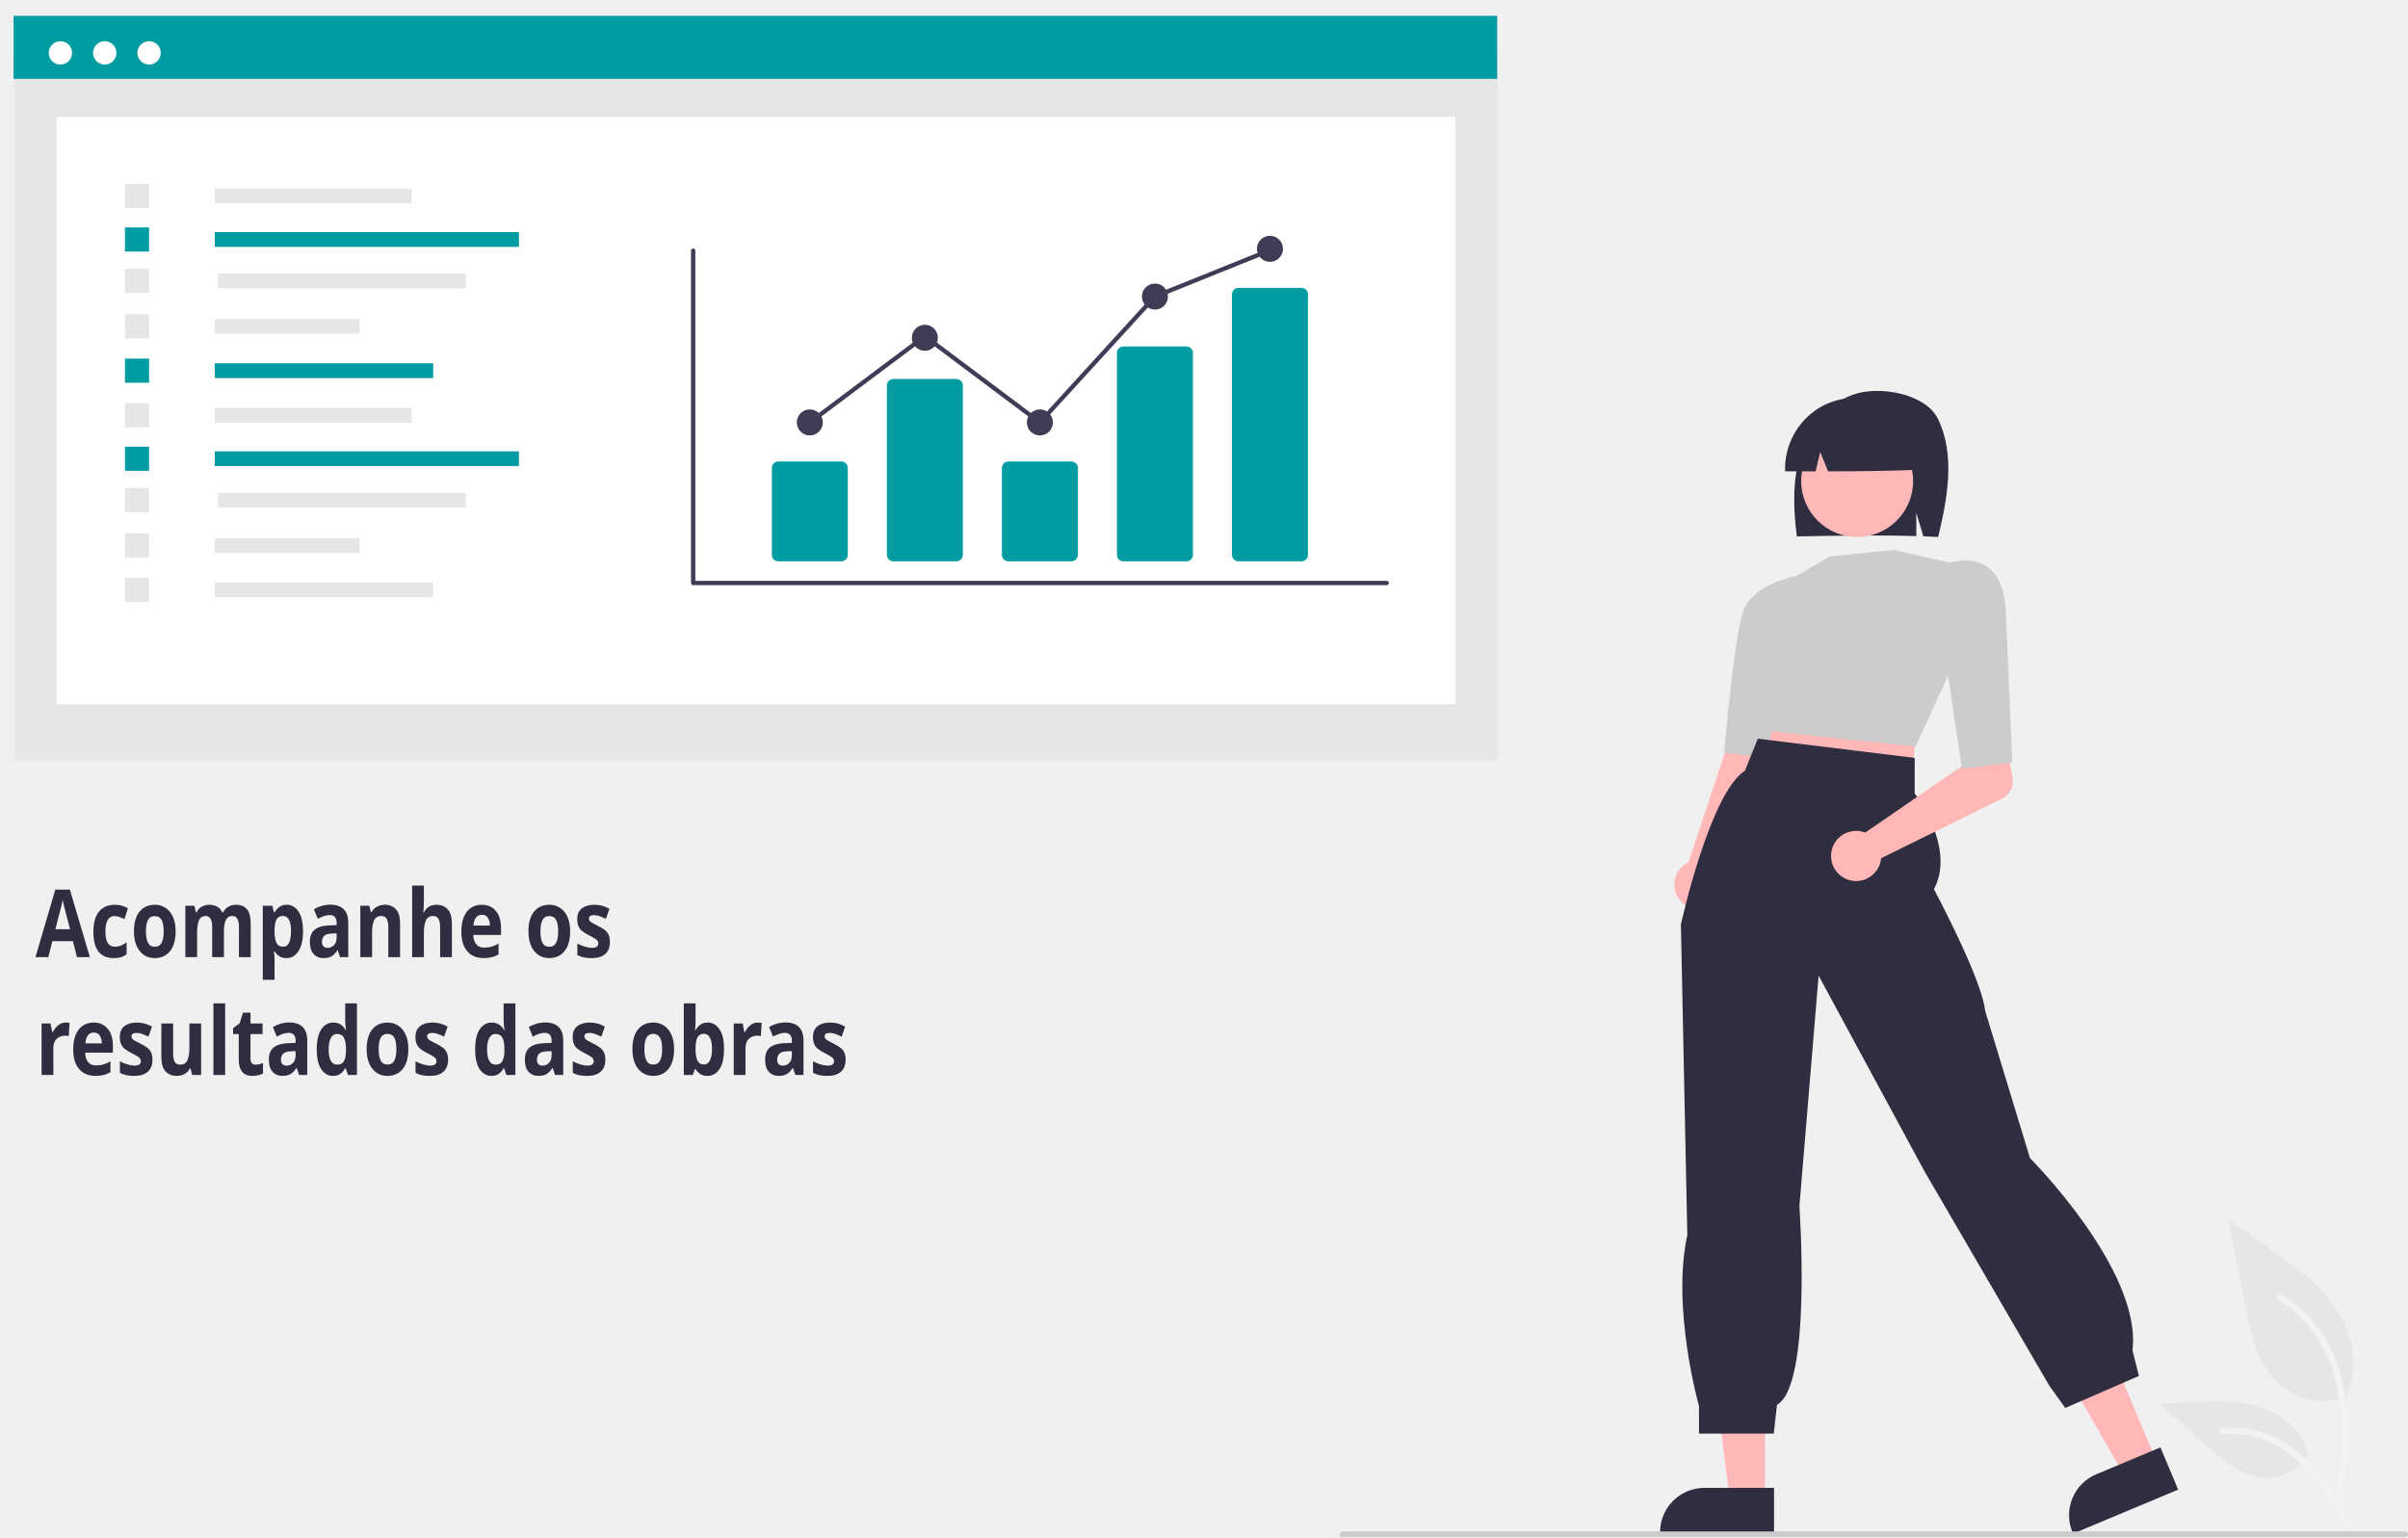
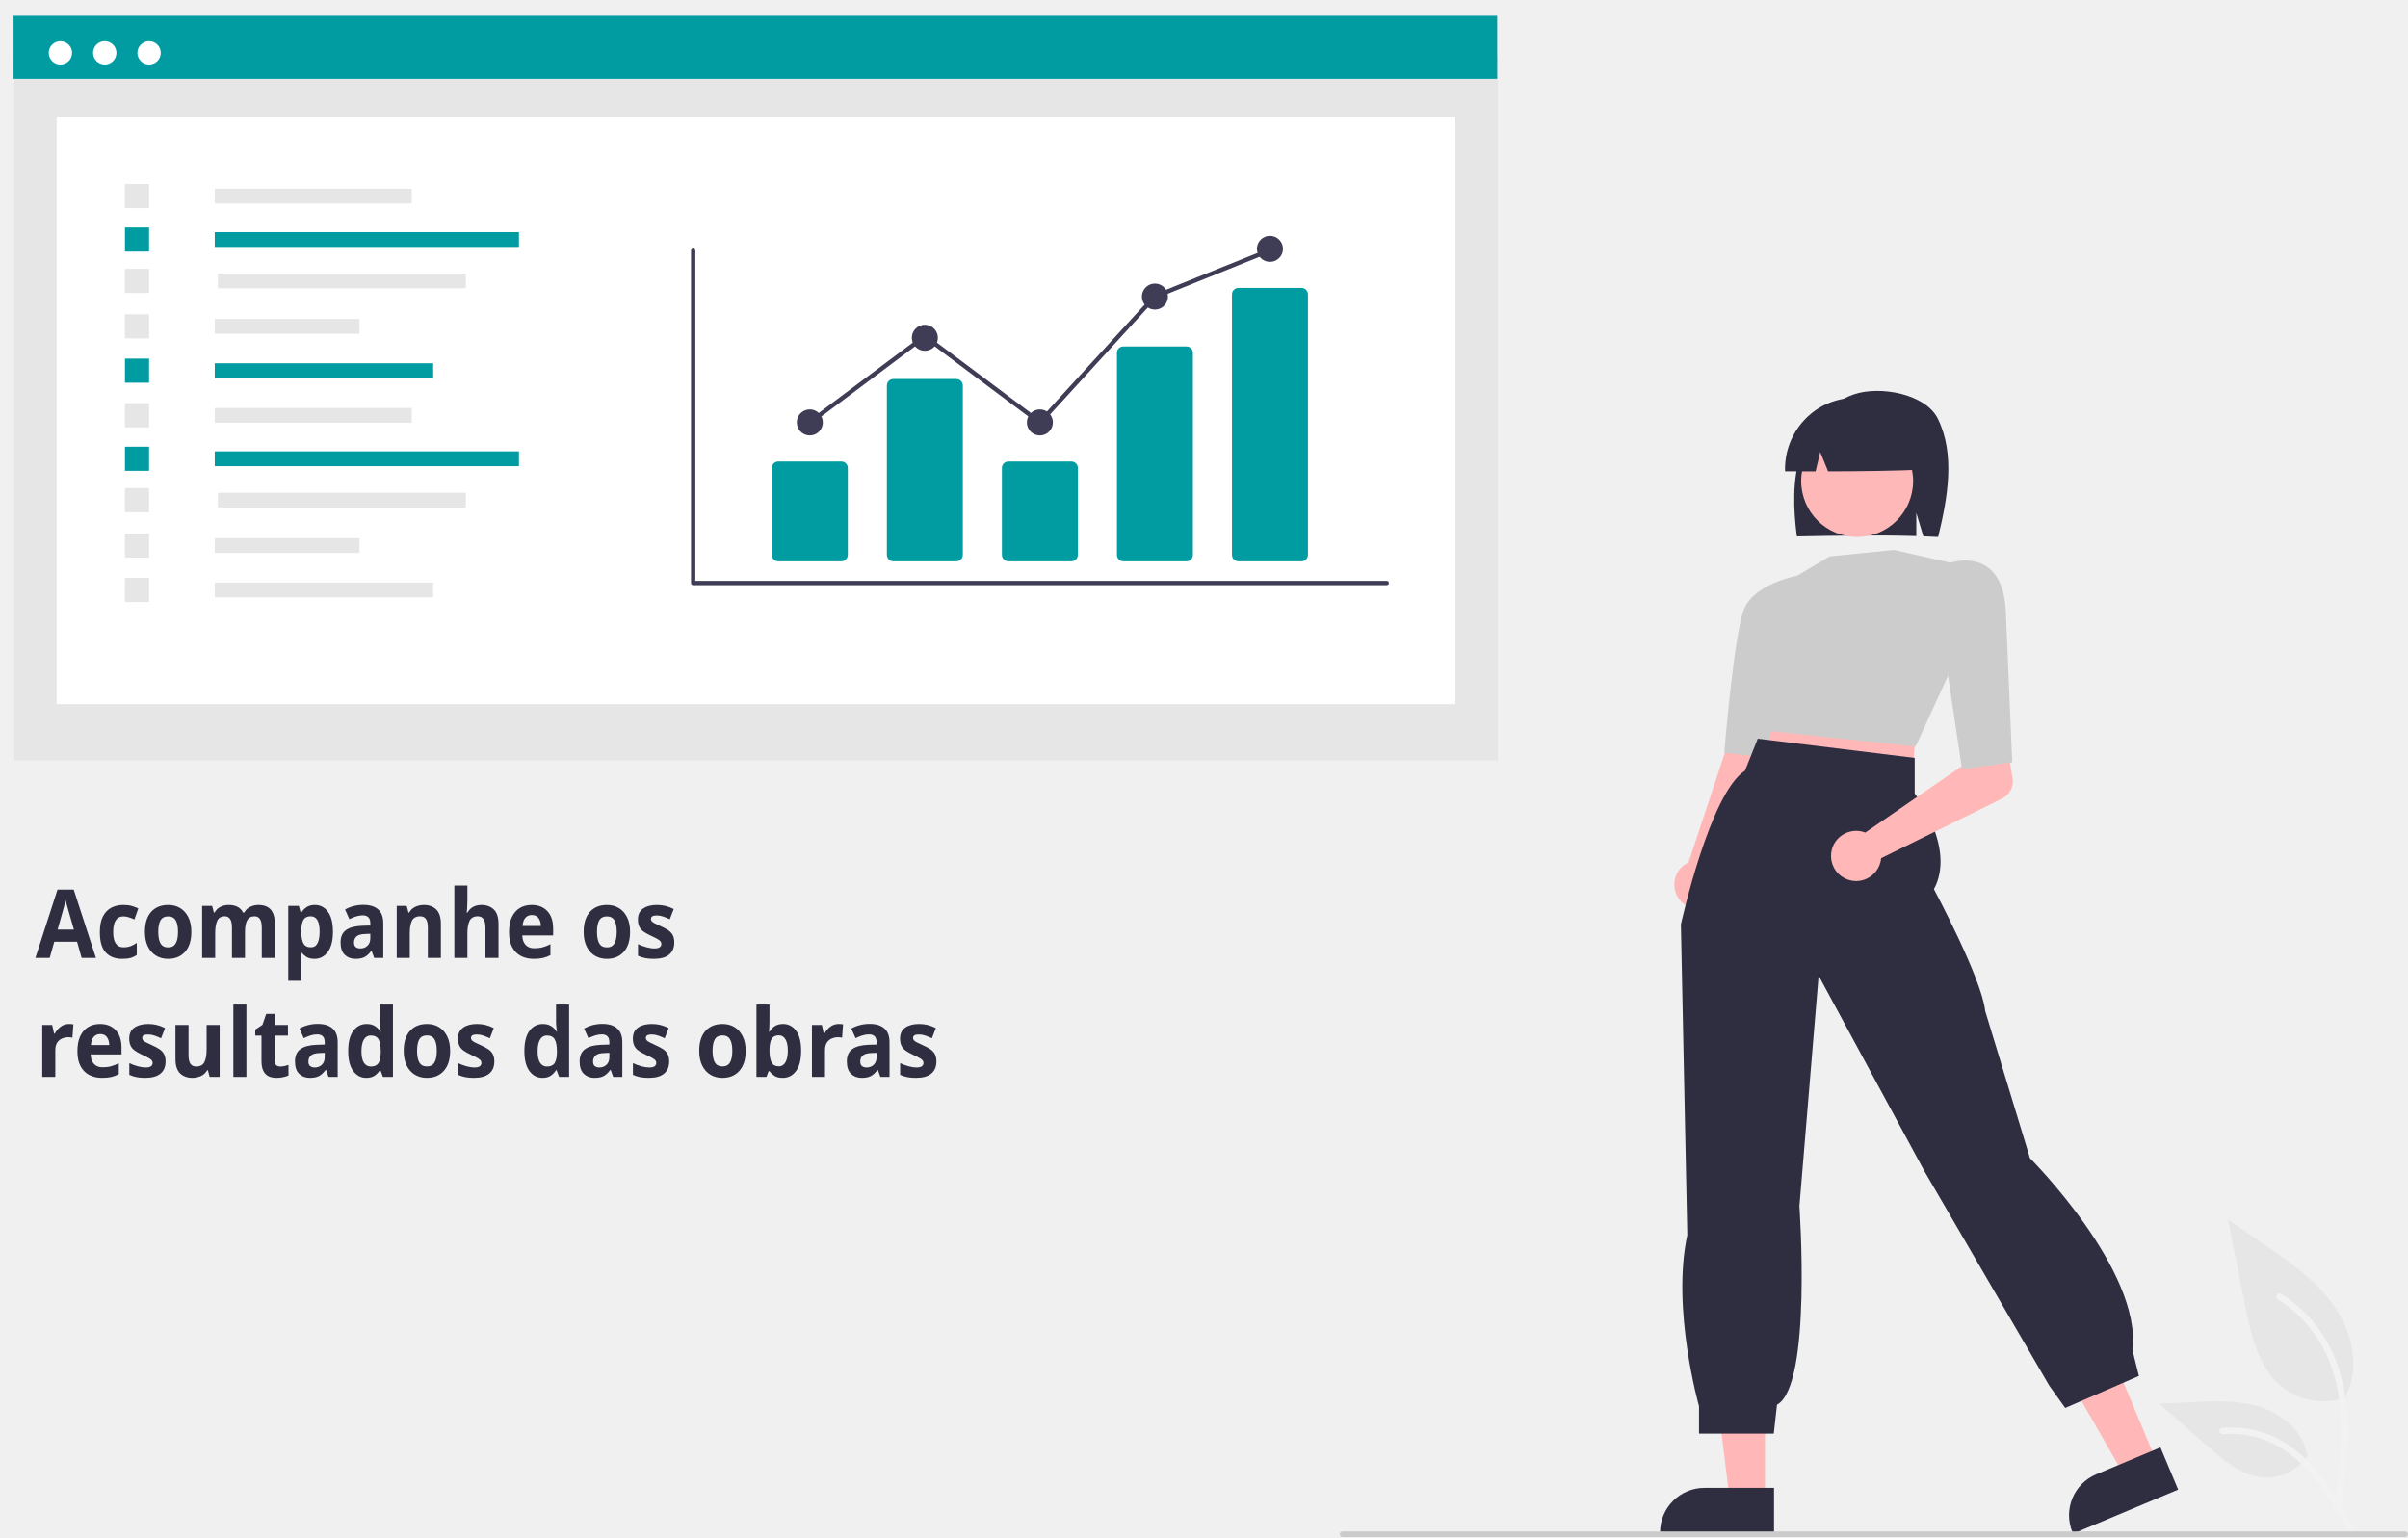
<svg xmlns="http://www.w3.org/2000/svg" id="aa7e3978-927b-421e-bb97-044ef9e1e94c" data-name="Layer 1" width="863.359" height="551.172" viewBox="0 0 863.359 551.172" version="1.1">
  <defs id="defs109" />
  <path id="af9c47ac-a2dc-4072-9acc-a467df334c71" data-name="Path 438" d="M1009.539,675.541a24.215,24.215,0,0,1-23.383-4.119c-8.19-6.874-10.758-18.196-12.847-28.682l-6.18-31.017,12.938,8.908c9.305,6.406,18.818,13.019,25.26,22.298s9.252,21.947,4.078,31.988" transform="translate(-168.3204 -174.414)" fill="#e6e6e6" />
  <path id="a2175a99-769b-4e22-9c2a-ba3916b1dd51" data-name="Path 439" d="M1007.541,715.252c1.628-11.864,3.304-23.881,2.159-35.872-1.015-10.649-4.264-21.049-10.878-29.579a49.206,49.206,0,0,0-12.625-11.44c-1.262-.796-2.424,1.204-1.167,1.997a46.779,46.779,0,0,1,18.504,22.326c4.029,10.246,4.675,21.416,3.982,32.3-.419,6.582-1.311,13.121-2.206,19.653a1.198,1.198,0,0,0,.808,1.423,1.163,1.163,0,0,0,1.423-.808Z" transform="translate(-168.3204 -174.414)" fill="#f2f2f2" />
  <path id="af3ce5ac-a957-487e-9ef8-bdcad0da5bae" data-name="Path 442" d="M995.82,696.215a17.825,17.825,0,0,1-15.531,8.019c-7.864-.373-14.418-5.86-20.317-11.07l-17.452-15.409,11.55-.553c8.306-.398,16.827-.771,24.738,1.793s15.208,8.726,16.654,16.915" transform="translate(-168.3204 -174.414)" fill="#e6e6e6" />
  <path id="baa57c63-949d-49ac-a818-33ae8c022157" data-name="Path 443" d="M1012.144,722.072c-7.84-13.871-16.932-29.288-33.181-34.216a37.026,37.026,0,0,0-13.955-1.441c-1.482.128-1.112,2.412.367,2.285a34.398,34.398,0,0,1,22.272,5.892c6.28,4.275,11.17,10.218,15.308,16.519,2.535,3.861,4.806,7.884,7.076,11.903C1010.756,724.298,1012.878,723.371,1012.144,722.072Z" transform="translate(-168.3204 -174.414)" fill="#f2f2f2" />
  <rect id="b0eb2d2e-6002-4ca6-b573-2a3a0ae57324" data-name="Rectangle 62" x="5.093" y="20.258" width="531.924" height="252.407" fill="#e6e6e6" />
  <rect id="b22521a2-b305-47e5-91b3-f89bb30cedaf" data-name="Rectangle 75" x="20.304" y="41.902" width="501.503" height="210.591" fill="#ffffff" />
  <rect id="b9a97102-17ad-4853-bba8-52d2fbac14c1" data-name="Rectangle 80" width="531.924" height="22.598" fill="#6c63ff" style="fill:#009ca1;fill-opacity:1" x="4.867" y="5.675" />
  <circle id="f3a384f8-0054-45a4-b875-f53a31bc49a8" data-name="Ellipse 90" cx="21.659" cy="18.963" r="4.188" fill="#ffffff" />
  <circle id="a6ee8772-6be5-4bf0-b917-98ef2062699d" data-name="Ellipse 91" cx="37.557" cy="18.963" r="4.188" fill="#ffffff" />
  <circle id="a71cc61a-5bfc-4a03-b945-2c535d93104d" data-name="Ellipse 92" cx="53.456" cy="18.963" r="4.188" fill="#ffffff" />
  <path d="M 497.19,209.842 H 248.531 a 0.778,0.778 0 0 1 -0.778,-0.778 V 89.882 a 0.778,0.778 0 0 1 1.556,0 V 208.286 h 247.881 a 0.778,0.778 0 0 1 0,1.556 z" fill="#3f3d56" id="path12" />
  <path d="m 301.659,201.282 h -22.616 a 2.313,2.313 0 0 1 -2.31,-2.31 v -31.177 a 2.313,2.313 0 0 1 2.31,-2.31 h 22.616 a 2.313,2.313 0 0 1 2.31,2.31 v 31.177 a 2.313,2.313 0 0 1 -2.31,2.31 z" fill="#6c63ff" id="path14" style="fill:#009ca1;fill-opacity:1" />
  <path d="m 342.903,201.282 h -22.616 a 2.313,2.313 0 0 1 -2.31,-2.31 V 138.224 a 2.313,2.313 0 0 1 2.31,-2.31 h 22.616 a 2.313,2.313 0 0 1 2.31,2.31 v 60.748 a 2.313,2.313 0 0 1 -2.31,2.31 z" fill="#6c63ff" id="path16" style="fill:#009ca1;fill-opacity:1" />
  <path d="m 384.147,201.282 h -22.616 a 2.313,2.313 0 0 1 -2.31,-2.31 v -31.177 a 2.313,2.313 0 0 1 2.31,-2.31 h 22.616 a 2.313,2.313 0 0 1 2.31,2.31 v 31.177 a 2.313,2.313 0 0 1 -2.31,2.31 z" fill="#6c63ff" id="path18" style="fill:#009ca1;fill-opacity:1" />
  <path d="m 425.391,201.282 h -22.616 a 2.262,2.262 0 0 1 -2.31,-2.205 v -72.63 a 2.262,2.262 0 0 1 2.31,-2.205 h 22.616 a 2.262,2.262 0 0 1 2.31,2.205 v 72.63 a 2.262,2.262 0 0 1 -2.31,2.205 z" fill="#6c63ff" id="path20" style="fill:#009ca1;fill-opacity:1" />
  <path d="m 466.635,201.282 h -22.616 a 2.313,2.313 0 0 1 -2.31,-2.31 v -93.432 a 2.313,2.313 0 0 1 2.31,-2.31 h 22.616 a 2.313,2.313 0 0 1 2.31,2.31 v 93.432 a 2.313,2.313 0 0 1 -2.31,2.31 z" fill="#6c63ff" id="path22" style="fill:#009ca1;fill-opacity:1" />
  <circle cx="290.35" cy="151.478" r="4.669" fill="#3f3d56" id="circle24" />
  <circle cx="331.594" cy="121.129" r="4.669" fill="#3f3d56" id="circle26" />
  <circle cx="372.838" cy="151.478" r="4.669" fill="#3f3d56" id="circle28" />
  <circle cx="414.082" cy="106.343" r="4.669" fill="#3f3d56" id="circle30" />
  <circle cx="455.326" cy="89.223" r="4.669" fill="#3f3d56" id="circle32" />
  <polygon points="326.728,113.938 367.873,144.757 408.761,100.013 408.925,99.946 450.169,83.328 450.751,84.772 409.671,101.323 368.07,146.849 326.728,115.883 285.95,146.426 285.017,145.18 " fill="#3f3d56" id="polygon34" transform="translate(4.866559,5.675023)" />
  <rect x="76.994" y="67.642" width="70.631" height="5.309" fill="#e6e6e6" id="rect36" />
  <rect x="76.994" y="83.227" width="109.069" height="5.309" fill="#6c63ff" id="rect38" style="fill:#009ca1;fill-opacity:1" />
  <rect x="78.128" y="98.069" width="88.889" height="5.309" fill="#e6e6e6" id="rect40" />
  <rect x="76.994" y="114.355" width="51.892" height="5.309" fill="#e6e6e6" id="rect42" />
  <rect x="76.994" y="130.262" width="78.318" height="5.309" fill="#6c63ff" id="rect44" style="fill:#009ca1;fill-opacity:1" />
  <rect x="44.802" y="65.972" width="8.649" height="8.649" fill="#e6e6e6" id="rect46" />
  <rect x="44.802" y="81.557" width="8.649" height="8.649" fill="#6c63ff" id="rect48" style="fill:#009ca1;fill-opacity:1" />
  <rect x="44.802" y="96.399" width="8.649" height="8.649" fill="#e6e6e6" id="rect50" />
  <rect x="44.802" y="112.685" width="8.649" height="8.649" fill="#e6e6e6" id="rect52" />
  <rect x="44.802" y="128.592" width="8.649" height="8.649" fill="#6c63ff" id="rect54" style="fill:#009ca1;fill-opacity:1" />
  <rect x="76.994" y="146.269" width="70.631" height="5.309" fill="#e6e6e6" id="rect56" />
  <rect x="76.994" y="161.854" width="109.069" height="5.309" fill="#6c63ff" id="rect58" style="fill:#009ca1;fill-opacity:1" />
  <rect x="78.128" y="176.696" width="88.889" height="5.309" fill="#e6e6e6" id="rect60" />
  <rect x="76.994" y="192.982" width="51.892" height="5.309" fill="#e6e6e6" id="rect62" />
  <rect x="76.994" y="208.889" width="78.318" height="5.309" fill="#e6e6e6" id="rect64" />
  <rect x="44.802" y="144.599" width="8.649" height="8.649" fill="#e6e6e6" id="rect66" />
  <rect x="44.802" y="160.184" width="8.649" height="8.649" fill="#6c63ff" id="rect68" style="fill:#009ca1;fill-opacity:1" />
  <rect x="44.802" y="175.026" width="8.649" height="8.649" fill="#e6e6e6" id="rect70" />
  <rect x="44.802" y="191.312" width="8.649" height="8.649" fill="#e6e6e6" id="rect72" />
  <rect x="44.802" y="207.219" width="8.649" height="8.649" fill="#e6e6e6" id="rect74" />
  <path d="M813.9,337.216c2.975-9.481,9.74-18.177,19.097-21.383,9.357-3.205,25.679-.209,30.092,8.688,6.359,12.823,3.502,28.526.13,42.448-1.758-.093-3.533-.166-5.313-.233l-2.518-8.391V366.654c-13.891-.429-28.352-.161-42.822.117C811.27,356.915,810.925,346.698,813.9,337.216Z" transform="translate(-168.3204 -174.414)" fill="#2f2e41" id="path76" />
  <polygon points="773.219 524.09 761.533 528.987 737.084 486.247 754.33 479.019 773.219 524.09" fill="#ffb7b7" id="polygon78" />
  <path d="M949.266,708.582l-37.678,15.79-.2-.477a15.902,15.902,0,0,1,8.519-20.811l.001-0,23.012-9.644Z" transform="translate(-168.3204 -174.414)" fill="#2f2e41" id="path80" />
  <path d="M770.179,496.608a8.766,8.766,0,0,1,3.556-12.962l25.115-75.786,16.82,8.971L785.695,488.505a8.813,8.813,0,0,1-15.515,8.103Z" transform="translate(-168.3204 -174.414)" fill="#ffb7b7" id="path82" />
  <polygon points="632.825 537.677 620.155 537.676 614.128 488.807 632.827 488.808 632.825 537.677" fill="#ffb7b7" id="polygon84" />
  <path d="M804.376,724.372l-40.852-.002v-.517a15.902,15.902,0,0,1,15.901-15.901h.001l24.951.001Z" transform="translate(-168.3204 -174.414)" fill="#2f2e41" id="path86" />
  <polygon points="683.623 259.72 686.494 267.184 685.92 274.648 630.801 267.759 632.524 261.443 638.839 253.979 683.623 259.72" fill="#ffb7b7" id="polygon88" />
  <circle cx="665.859" cy="172.485" r="20.067" fill="#ffb8b8" id="circle90" />
  <path d="M855.119,442.133l-54.657-5.814-2.368-7.744c-.736-1.009-7.673-10.841-6.135-20.669a17.118,17.118,0,0,1,7.395-11.462l13.289-15.56,11.691-6.959,23.047-2.304.079.018,20.691,4.682-.251,37.928Z" transform="translate(-168.3204 -174.414)" fill="#ccc" id="path92" />
  <path d="M801.839,446.153l-15.313-1.818.04-.481c.141-1.691,3.49-41.514,6.92-50.66,3.504-9.343,18.68-12.254,19.324-12.373l.186-.034,3.373,2.023-9.307,29.085Z" transform="translate(-168.3204 -174.414)" fill="#ccc" id="path94" />
  <path d="M854.815,446.192v12.754s14.928,19.399,6.89,34.327c0,0,17.225,32.153,18.373,43.636l16.076,52.822s40.191,40.191,36.746,68.899l2.297,9.187L908.785,679.299l-5.742-8.038-44.784-76.937-37.894-70.047-6.89,82.678s4.593,64.305-8.038,71.195l-1.148,10.335H777.484v-9.824s-9.941-34.96-4.2-61.371l-2.297-111.386s10.335-47.081,22.966-55.119l4.593-11.483Z" transform="translate(-168.3204 -174.414)" fill="#2f2e41" id="path96" />
  <path d="M835.726,472.56a9.028,9.028,0,0,1,1.358.42l35.032-24.114-.802-10.301,15.387-3.242,3.191,18.097a6.86,6.86,0,0,1-3.722,7.344l-43.394,21.401a9.002,9.002,0,1,1-7.051-9.606Z" transform="translate(-168.3204 -174.414)" fill="#ffb7b7" id="path98" />
  <path d="M871.785,450.198,864.655,402.63l-5.853-24.573,8.745-1.828c.238-.088,7.358-2.495,13.107,1.38,4.138,2.79,6.43,8.083,6.812,15.734l2.316,54.43Z" transform="translate(-168.3204 -174.414)" fill="#ccc" id="path100" />
  <path d="M820.391,320.768a25.205,25.205,0,0,1,38.32,21.997c-11.217.516-23.0.65-34.948.673l-2.824-6.911-1.665,6.916q-5.461-.001-10.943-.014A25.735,25.735,0,0,1,820.391,320.768Z" transform="translate(-168.3204 -174.414)" fill="#2f2e41" id="path102" />
  <path d="M1030.68,725.586h-381a1,1,0,1,1,0-2h381a1,1,0,0,1,0,2Z" transform="translate(-168.3204 -174.414)" fill="#cbcbcb" id="path104" />
-   <text xml:space="preserve" style="font-style:normal;font-variant:normal;font-weight:bold;font-stretch:normal;font-size:30.907px;line-height:1.25;font-family:sans-serif;-inkscape-font-specification:'sans-serif Bold';fill:#2f2e41;fill-opacity:1;stroke:none;stroke-width:0.773" x="13.893" y="313.975" id="text3654" transform="scale(0.9147616,1.093181)">
-     <tspan id="tspan3652" x="13.893" y="313.975" style="font-style:normal;font-variant:normal;font-weight:bold;font-stretch:normal;font-family:sans-serif;-inkscape-font-specification:'sans-serif Bold';fill:#2f2e41;fill-opacity:1;stroke-width:0.773">Acompanhe os</tspan>
-     <tspan x="13.893" y="352.609" style="font-style:normal;font-variant:normal;font-weight:bold;font-stretch:normal;font-family:sans-serif;-inkscape-font-specification:'sans-serif Bold';fill:#2f2e41;fill-opacity:1;stroke-width:0.773" id="tspan8205">resultados das obras</tspan>
+   <text xml:space="preserve" style="font-style:normal;font-variant:normal;font-weight:bold;font-stretch:normal;font-size:32.762px;line-height:1.25;font-family:sans-serif;-inkscape-font-specification:'sans-serif Bold';fill:#2f2e41;fill-opacity:1;stroke:none;stroke-width:0.819" x="13.226" y="329.66" id="text3654" transform="scale(0.9597156,1.041975)">
+     <tspan id="tspan3652" x="13.226" y="329.66" style="font-style:normal;font-variant:normal;font-weight:bold;font-stretch:normal;font-family:sans-serif;-inkscape-font-specification:'sans-serif Bold';fill:#2f2e41;fill-opacity:1;stroke-width:0.819">Acompanhe os</tspan>
+     <tspan x="13.226" y="370.612" style="font-style:normal;font-variant:normal;font-weight:bold;font-stretch:normal;font-family:sans-serif;-inkscape-font-specification:'sans-serif Bold';fill:#2f2e41;fill-opacity:1;stroke-width:0.819" id="tspan8205">resultados das obras</tspan>
  </text>
</svg>
